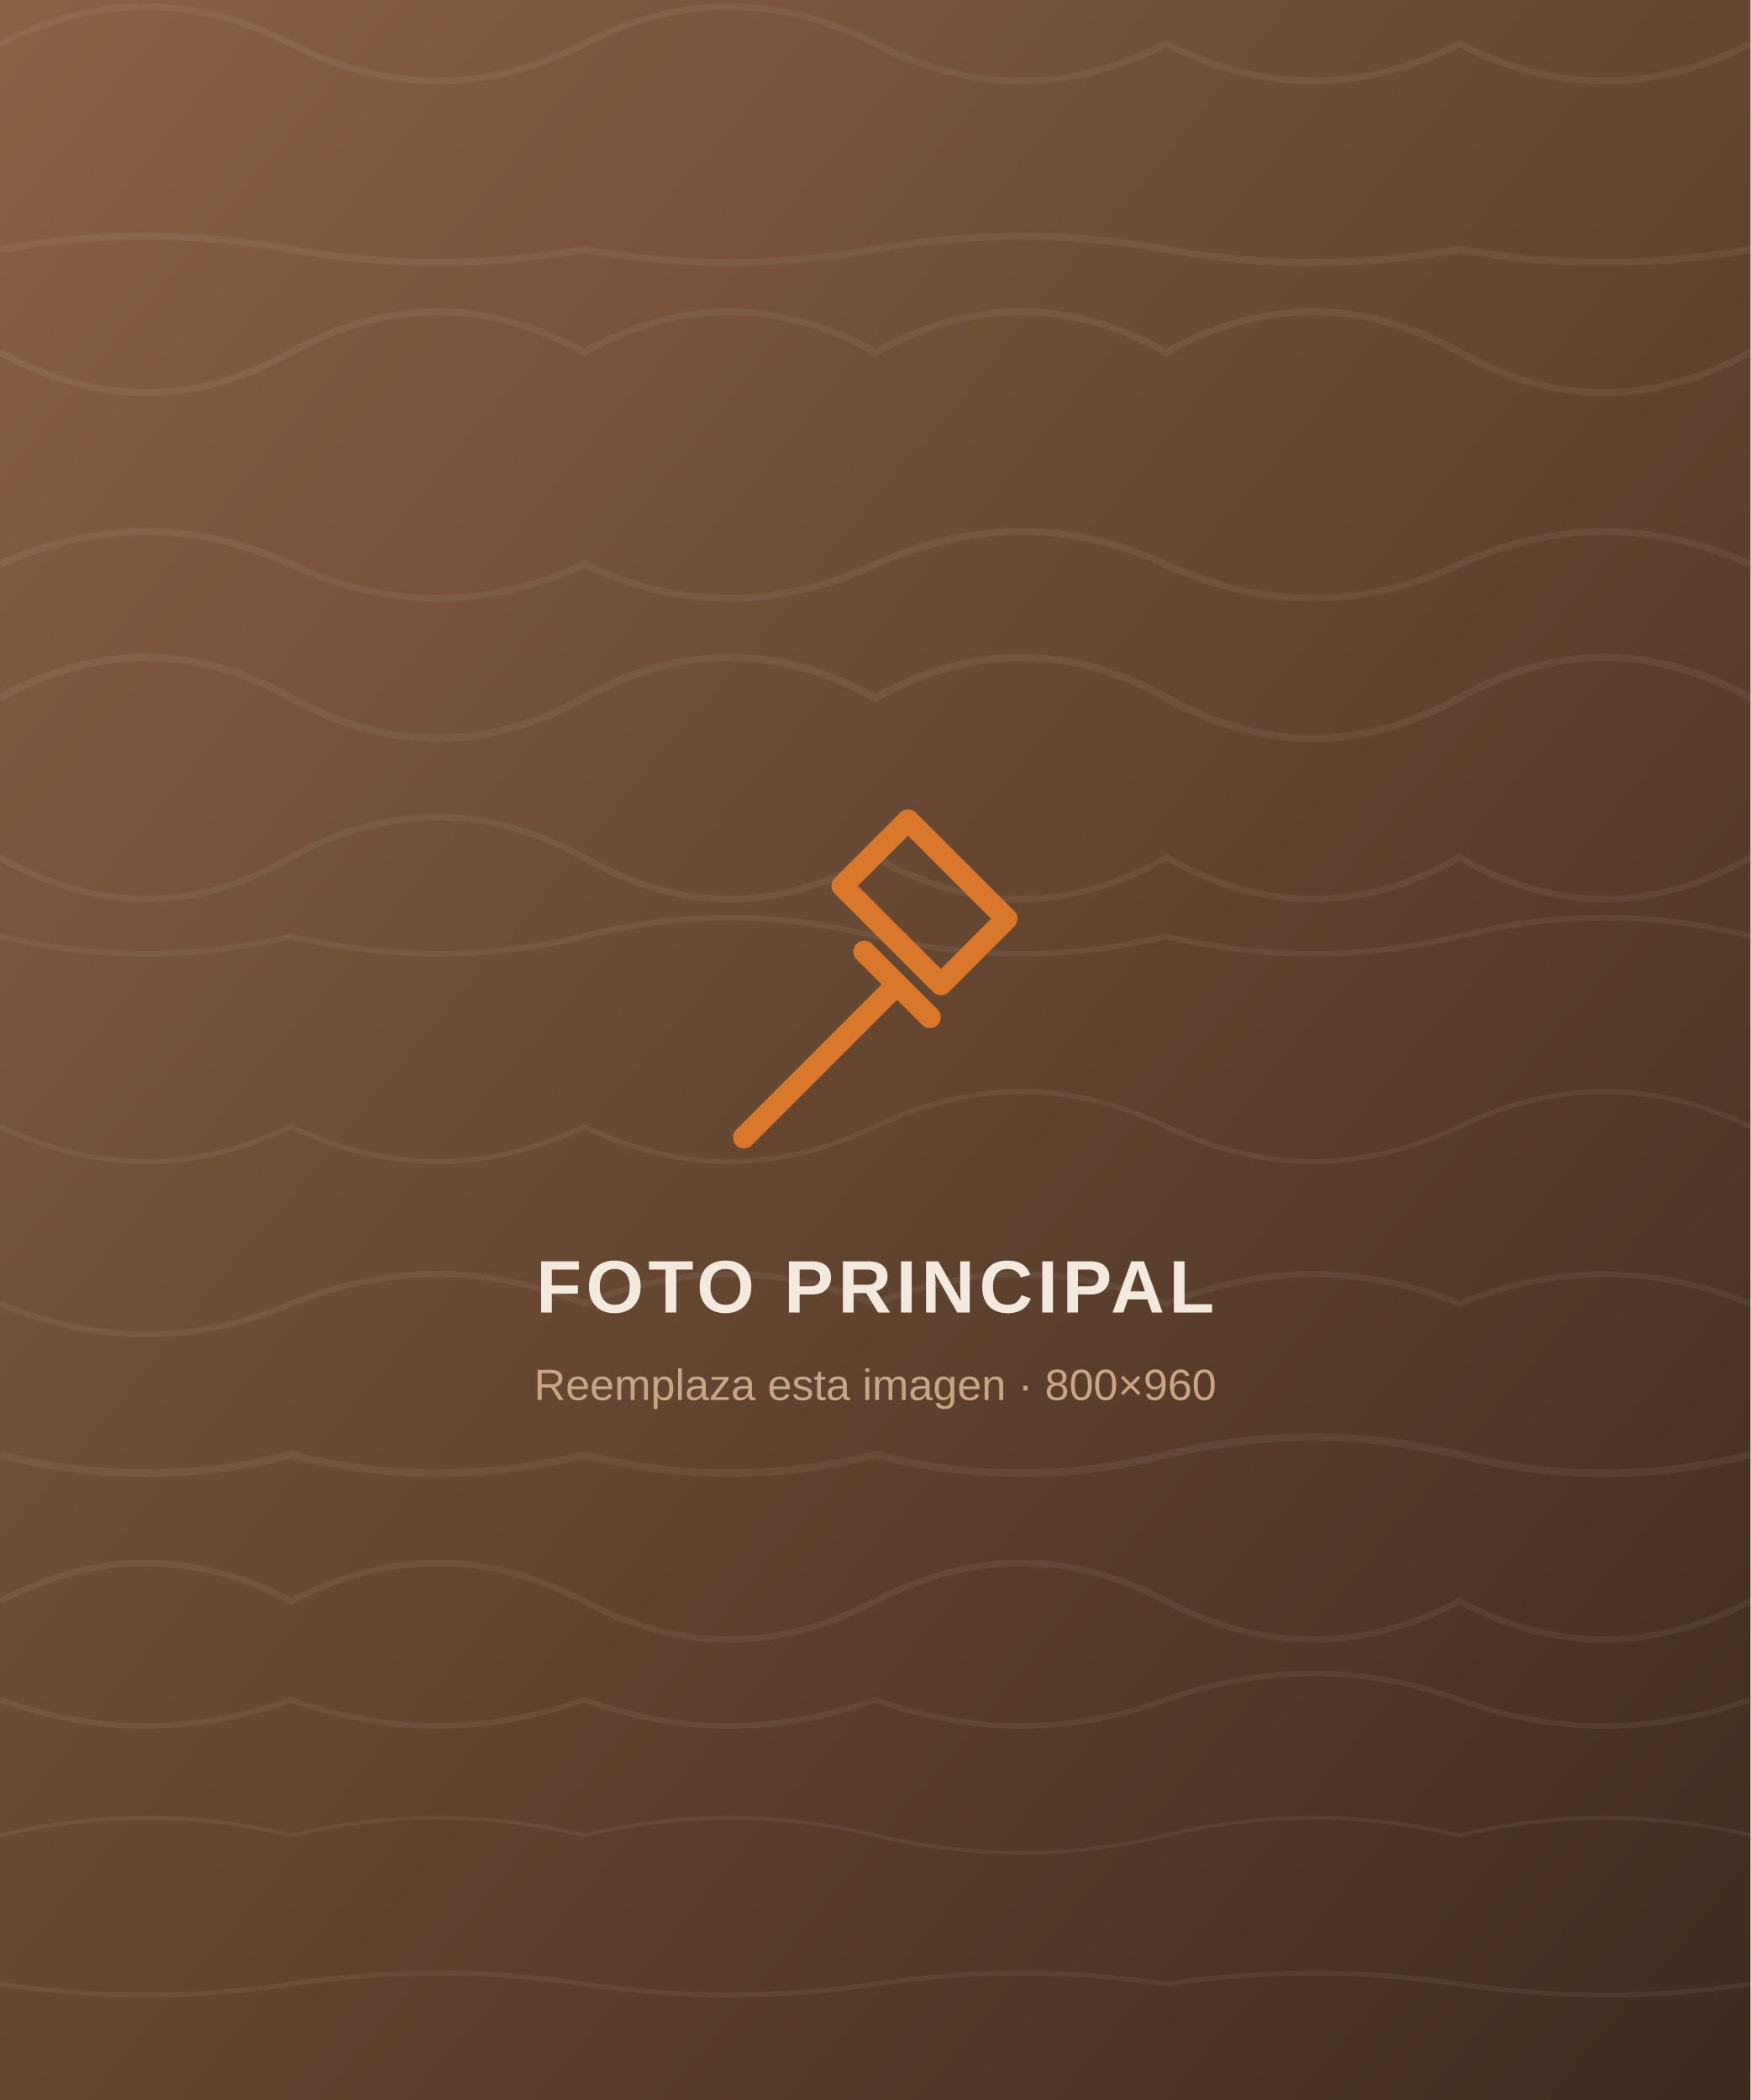
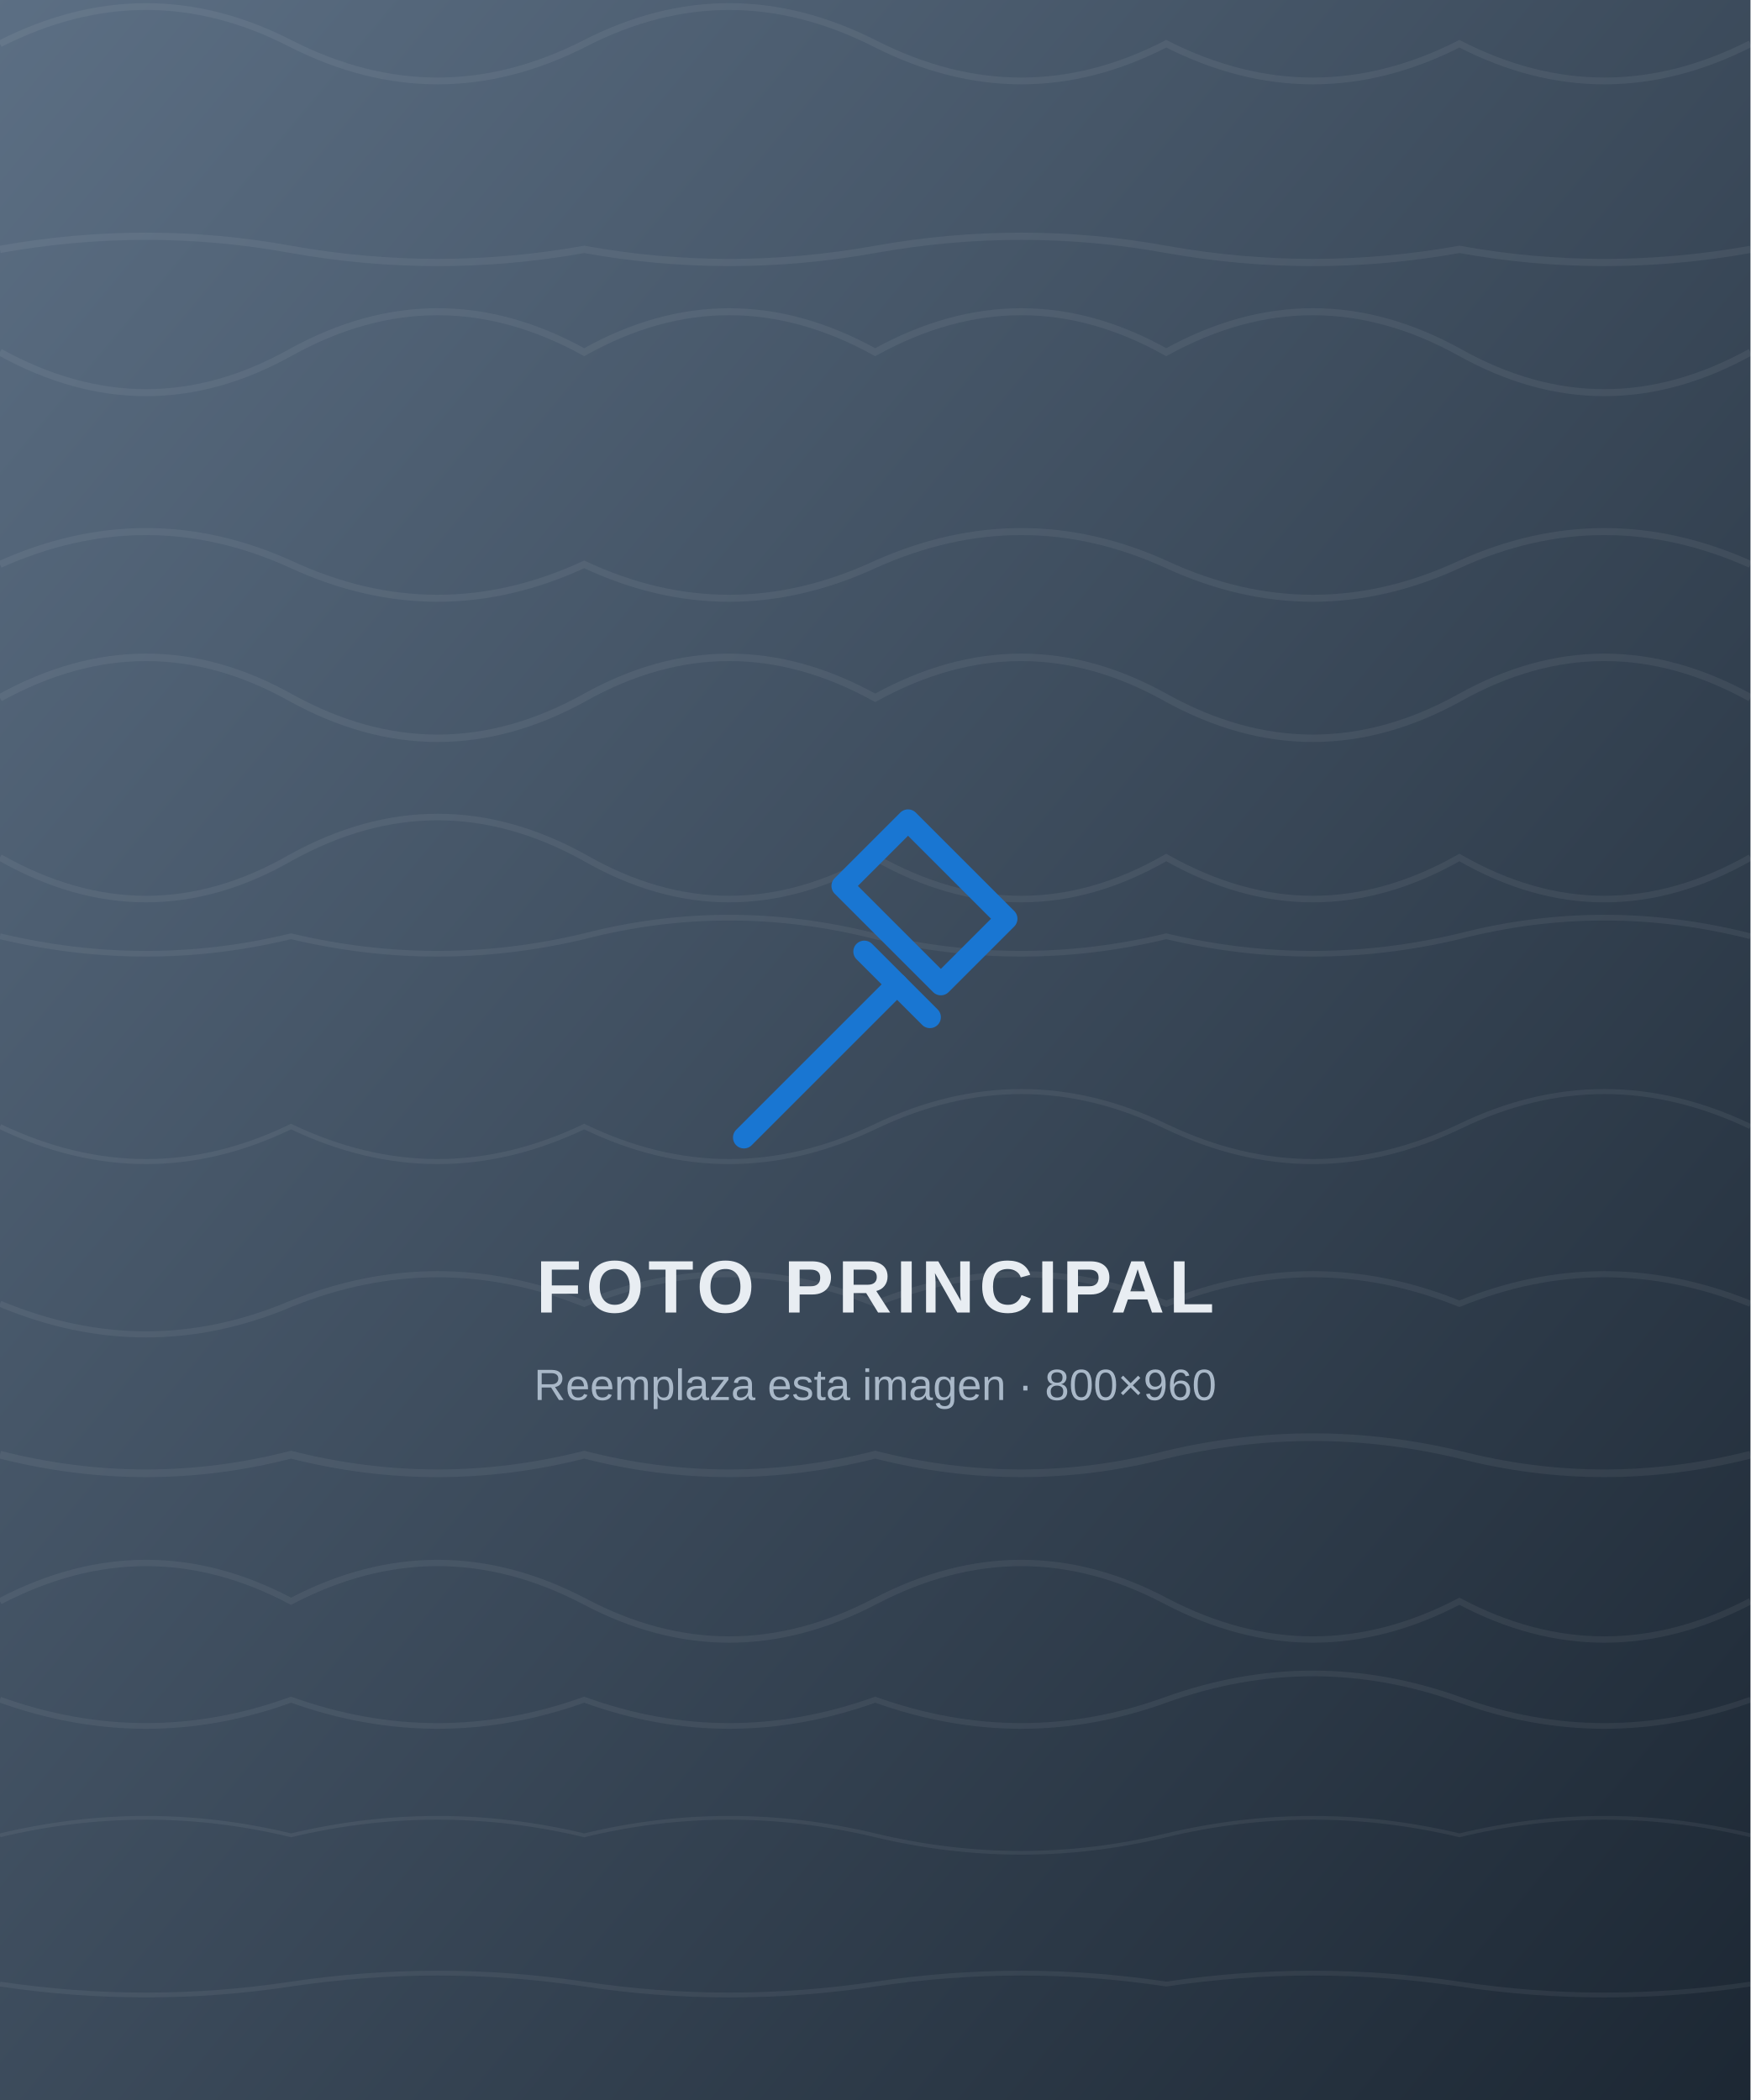
<svg xmlns="http://www.w3.org/2000/svg" viewBox="0 0 800 960" width="800" height="960">
  <defs>
    <linearGradient id="g" x1="0" y1="0" x2="1" y2="1">
-       <stop offset="0" stop-color="#8B6244" />
-       <stop offset="1" stop-color="#3E2A1E" />
+       <stop offset="0" stop-color="#5C6F84" />
+       <stop offset="1" stop-color="#1C2733" />
    </linearGradient>
  </defs>
  <rect width="800" height="960" fill="url(#g)" />
  <path d="M0 20 Q 67 -14 133 20 Q 200 54 267 20 Q 333 -14 400 20 Q 467 54 533 20 Q 600 54 667 20 Q 733 54 800 20 " fill="none" stroke="#FFFFFF" stroke-opacity="0.06" stroke-width="3.1" />
  <path d="M0 114 Q 67 102 133 114 Q 200 126 267 114 Q 333 126 400 114 Q 467 102 533 114 Q 600 126 667 114 Q 733 126 800 114 " fill="none" stroke="#FFFFFF" stroke-opacity="0.06" stroke-width="3.3" />
  <path d="M0 161 Q 67 198 133 161 Q 200 124 267 161 Q 333 124 400 161 Q 467 124 533 161 Q 600 124 667 161 Q 733 198 800 161 " fill="none" stroke="#FFFFFF" stroke-opacity="0.06" stroke-width="3.2" />
  <path d="M0 258 Q 67 228 133 258 Q 200 289 267 258 Q 333 289 400 258 Q 467 228 533 258 Q 600 289 667 258 Q 733 228 800 258 " fill="none" stroke="#FFFFFF" stroke-opacity="0.06" stroke-width="3.2" />
  <path d="M0 319 Q 67 282 133 319 Q 200 356 267 319 Q 333 282 400 319 Q 467 282 533 319 Q 600 356 667 319 Q 733 282 800 319 " fill="none" stroke="#FFFFFF" stroke-opacity="0.06" stroke-width="3.4" />
  <path d="M0 392 Q 67 430 133 392 Q 200 355 267 392 Q 333 430 400 392 Q 467 430 533 392 Q 600 430 667 392 Q 733 430 800 392 " fill="none" stroke="#FFFFFF" stroke-opacity="0.06" stroke-width="3.0" />
  <path d="M0 428 Q 67 444 133 428 Q 200 444 267 428 Q 333 411 400 428 Q 467 444 533 428 Q 600 444 667 428 Q 733 411 800 428 " fill="none" stroke="#FFFFFF" stroke-opacity="0.06" stroke-width="2.6" />
  <path d="M0 515 Q 67 547 133 515 Q 200 547 267 515 Q 333 547 400 515 Q 467 483 533 515 Q 600 547 667 515 Q 733 483 800 515 " fill="none" stroke="#FFFFFF" stroke-opacity="0.06" stroke-width="2.3" />
  <path d="M0 596 Q 67 624 133 596 Q 200 569 267 596 Q 333 569 400 596 Q 467 569 533 596 Q 600 569 667 596 Q 733 569 800 596 " fill="none" stroke="#FFFFFF" stroke-opacity="0.06" stroke-width="2.8" />
  <path d="M0 665 Q 67 682 133 665 Q 200 682 267 665 Q 333 682 400 665 Q 467 682 533 665 Q 600 649 667 665 Q 733 682 800 665 " fill="none" stroke="#FFFFFF" stroke-opacity="0.06" stroke-width="3.5" />
  <path d="M0 732 Q 67 697 133 732 Q 200 697 267 732 Q 333 767 400 732 Q 467 697 533 732 Q 600 767 667 732 Q 733 767 800 732 " fill="none" stroke="#FFFFFF" stroke-opacity="0.06" stroke-width="2.9" />
  <path d="M0 777 Q 67 801 133 777 Q 200 801 267 777 Q 333 801 400 777 Q 467 801 533 777 Q 600 753 667 777 Q 733 801 800 777 " fill="none" stroke="#FFFFFF" stroke-opacity="0.06" stroke-width="2.6" />
  <path d="M0 839 Q 67 823 133 839 Q 200 823 267 839 Q 333 823 400 839 Q 467 855 533 839 Q 600 823 667 839 Q 733 823 800 839 " fill="none" stroke="#FFFFFF" stroke-opacity="0.06" stroke-width="1.7" />
  <path d="M0 907 Q 67 917 133 907 Q 200 897 267 907 Q 333 917 400 907 Q 467 897 533 907 Q 600 897 667 907 Q 733 917 800 907 " fill="none" stroke="#FFFFFF" stroke-opacity="0.06" stroke-width="2.2" />
-   <g transform="translate(400 450) scale(1.000)" fill="none" stroke="#D9772B" stroke-width="10" stroke-linecap="round" stroke-linejoin="round">
+   <g transform="translate(400 450) scale(1.000)" fill="none" stroke="#1976D2" stroke-width="10" stroke-linecap="round" stroke-linejoin="round">
    <path d="M-60 70 L10 0" />
    <path d="M-5 -15 l30 30" />
    <path d="M-15 -45 l30-30 45 45-30 30z" />
  </g>
-   <text x="400" y="600" text-anchor="middle" font-family="Arial, Helvetica, sans-serif" font-size="34" font-weight="700" fill="#F3E9DC" letter-spacing="2">FOTO PRINCIPAL</text>
-   <text x="400" y="640" text-anchor="middle" font-family="Arial, Helvetica, sans-serif" font-size="20" fill="#C9A585">Reemplaza esta imagen · 800×960</text>
+   <text x="400" y="600" text-anchor="middle" font-family="Arial, Helvetica, sans-serif" font-size="34" font-weight="700" fill="#E8EDF2" letter-spacing="2">FOTO PRINCIPAL</text>
+   <text x="400" y="640" text-anchor="middle" font-family="Arial, Helvetica, sans-serif" font-size="20" fill="#A9B8C8">Reemplaza esta imagen · 800×960</text>
</svg>
